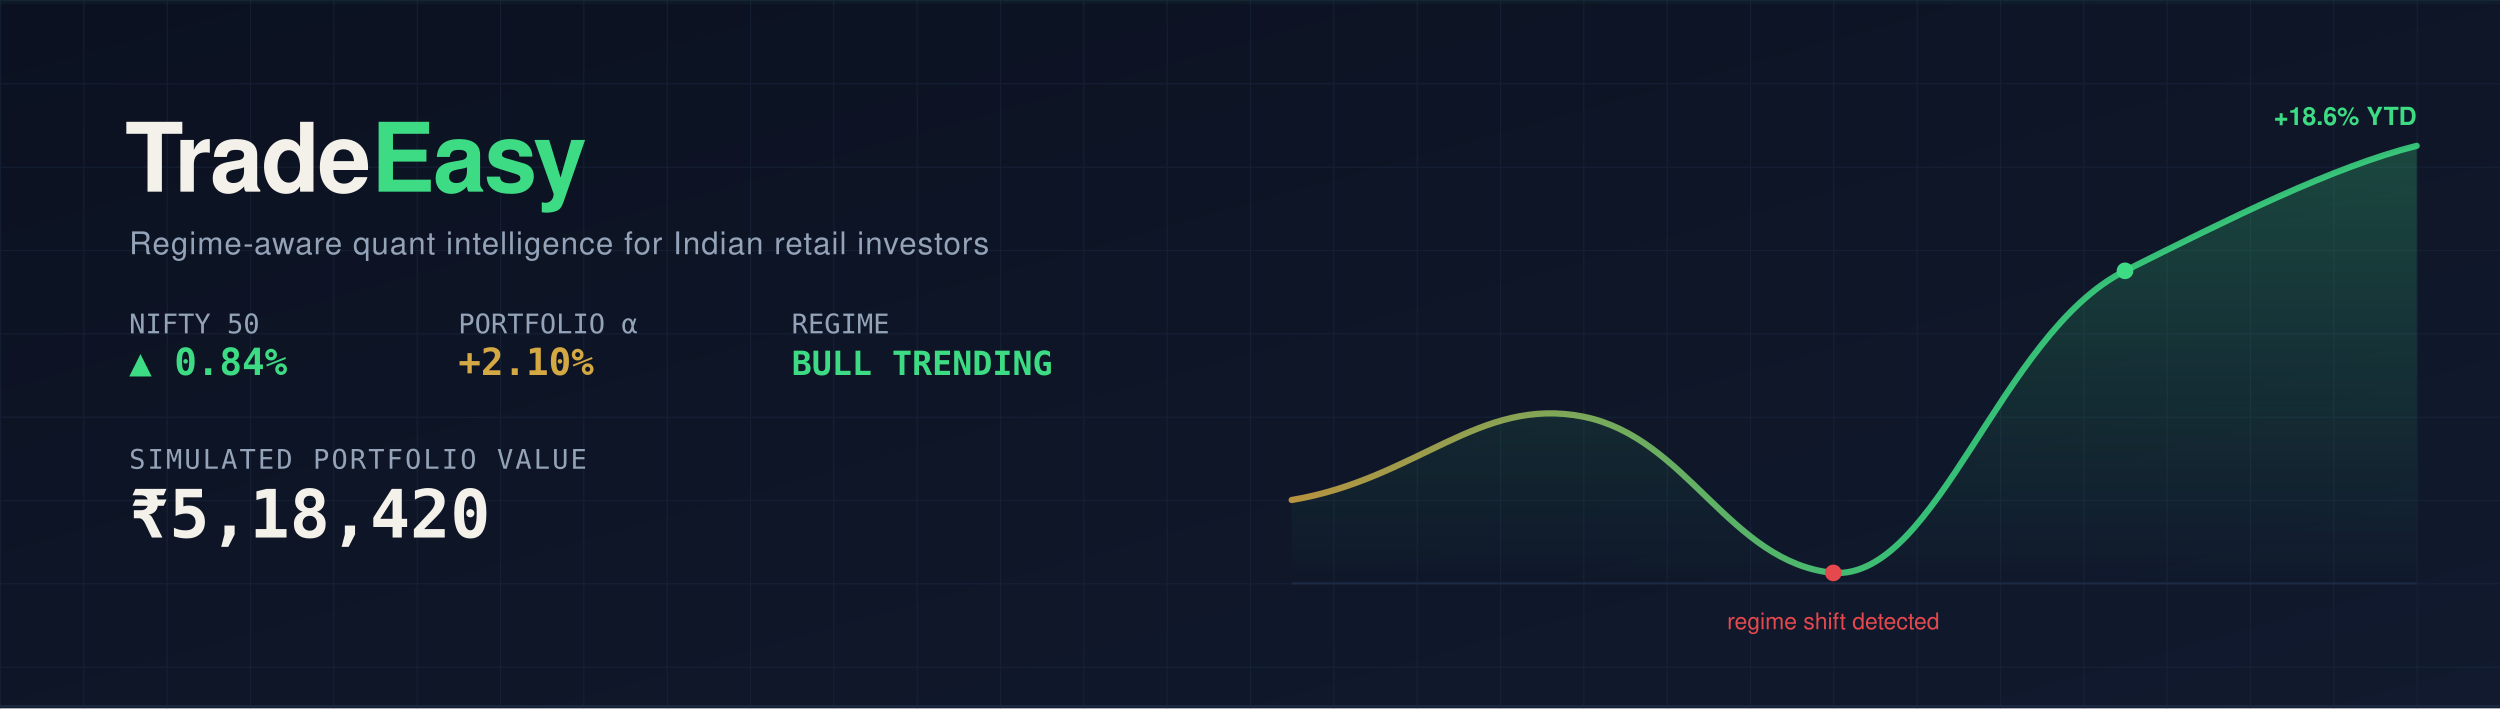
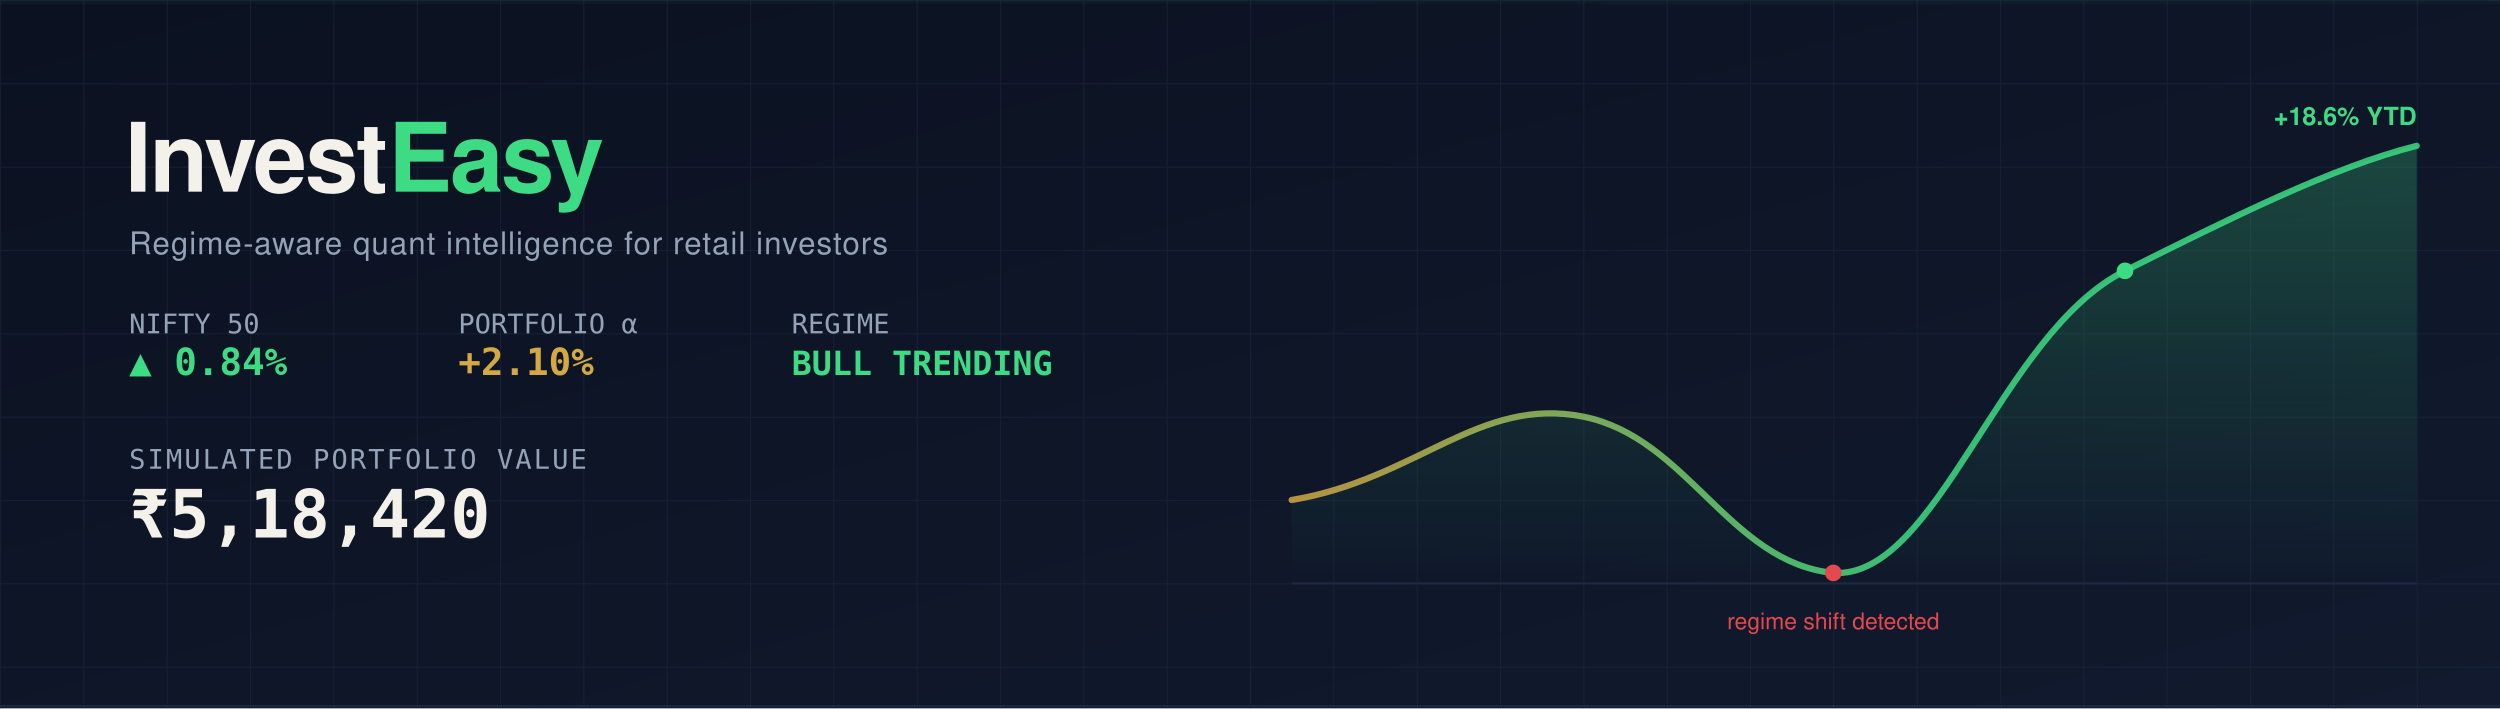
<svg xmlns="http://www.w3.org/2000/svg" width="1200" height="340" viewBox="0 0 1200 340">
  <defs>
    <linearGradient id="bgGrad" x1="0%" y1="0%" x2="100%" y2="100%">
      <stop offset="0%" stop-color="#0B1120" />
      <stop offset="100%" stop-color="#111A2E" />
    </linearGradient>
    <linearGradient id="lineGrad" x1="0%" y1="0%" x2="100%" y2="0%">
      <stop offset="0%" stop-color="#D4A843" />
      <stop offset="55%" stop-color="#3DDC84" />
      <stop offset="100%" stop-color="#3DDC84" />
    </linearGradient>
    <linearGradient id="fillGrad" x1="0%" y1="0%" x2="0%" y2="100%">
      <stop offset="0%" stop-color="#3DDC84" stop-opacity="0.25" />
      <stop offset="100%" stop-color="#3DDC84" stop-opacity="0" />
    </linearGradient>
    <pattern id="grid" width="40" height="40" patternUnits="userSpaceOnUse">
      <path d="M 40 0 L 0 0 0 40" fill="none" stroke="#1C2942" stroke-width="1" />
    </pattern>
    <filter id="glow">
      <feGaussianBlur stdDeviation="3" result="blur" />
      <feMerge>
        <feMergeNode in="blur" />
        <feMergeNode in="SourceGraphic" />
      </feMerge>
    </filter>
  </defs>
  <rect width="1200" height="340" fill="url(#bgGrad)" />
  <rect width="1200" height="340" fill="url(#grid)" opacity="0.5" />
  <rect width="1200" height="2" y="0" fill="#3DDC84" opacity="0.04">
    <animate attributeName="y" values="0;340;0" dur="6s" repeatCount="indefinite" />
  </rect>
-   <text x="60" y="92" font-family="Helvetica, Arial, sans-serif" font-size="46" font-weight="700" fill="#F4F1EA" letter-spacing="-1">Trade<tspan fill="#3DDC84">Easy</tspan>
+   <text x="60" y="92" font-family="Helvetica, Arial, sans-serif" font-size="46" font-weight="700" fill="#F4F1EA" letter-spacing="-1">Invest<tspan fill="#3DDC84">Easy</tspan>
  </text>
-   <text x="62" y="122" font-family="Helvetica, Arial, sans-serif" font-size="15" fill="#94A3B8" letter-spacing="0.5">Regime-aware quant intelligence for Indian retail investors</text>
+   <text x="62" y="122" font-family="Helvetica, Arial, sans-serif" font-size="15" fill="#94A3B8" letter-spacing="0.5">Regime-aware quant intelligence for retail investors</text>
  <g font-family="'SF Mono', Consolas, monospace" font-size="13" fill="#94A3B8">
    <text x="62" y="160">NIFTY 50</text>
    <text x="62" y="180" fill="#3DDC84" font-size="18" font-weight="600">▲ 0.84%</text>
    <text x="220" y="160">PORTFOLIO α</text>
    <text x="220" y="180" fill="#D4A843" font-size="18" font-weight="600">+2.10%</text>
    <text x="380" y="160">REGIME</text>
    <text x="380" y="180" fill="#3DDC84" font-size="16" font-weight="600">BULL TRENDING</text>
  </g>
  <g font-family="'SF Mono', Consolas, monospace">
    <text x="62" y="225" font-size="13" fill="#94A3B8" letter-spacing="1">SIMULATED PORTFOLIO VALUE</text>
    <text x="62" y="258" font-size="32" font-weight="700" fill="#F4F1EA">
      ₹<tspan id="tickval">5,18,420</tspan>
      <animate attributeName="opacity" values="1;0.7;1" dur="1.6s" repeatCount="indefinite" />
    </text>
  </g>
  <g transform="translate(620, 40)">
    <line x1="0" y1="240" x2="540" y2="240" stroke="#1C2942" stroke-width="1" />
    <path d="M0,200 C60,190 90,150 140,160 C190,170 210,230 260,235 C310,238 340,120 400,90 C450,65 500,40 540,30 L540,240 L0,240 Z" fill="url(#fillGrad)">
      <animate attributeName="opacity" values="0;1" dur="1.8s" fill="freeze" />
    </path>
    <path d="M0,200 C60,190 90,150 140,160 C190,170 210,230 260,235 C310,238 340,120 400,90 C450,65 500,40 540,30" fill="none" stroke="url(#lineGrad)" stroke-width="3" stroke-linecap="round" opacity="0.85" />
    <path id="equityLine" d="M0,200 C60,190 90,150 140,160 C190,170 210,230 260,235 C310,238 340,120 400,90 C450,65 500,40 540,30" fill="none" stroke="url(#lineGrad)" stroke-width="3" stroke-linecap="round" filter="url(#glow)" stroke-dasharray="900" stroke-dashoffset="900">
      <animate attributeName="stroke-dashoffset" values="900;0" dur="2.4s" fill="freeze" calcMode="spline" keySplines="0.25 0.1 0.25 1" />
    </path>
    <circle cx="260" cy="235" r="4" fill="#E5484D" />
    <text x="260" y="262" font-family="Helvetica, Arial, sans-serif" font-size="11" fill="#E5484D" text-anchor="middle">
      regime shift detected
    </text>
    <circle cx="400" cy="90" r="4" fill="#3DDC84" />
    <circle r="5" fill="#F4F1EA" filter="url(#glow)" opacity="0">
      <animate attributeName="opacity" values="0;1" begin="2.4s" dur="0.3s" fill="freeze" />
      <animateMotion dur="3.5s" begin="2.4s" repeatCount="indefinite" rotate="auto">
        <mpath href="#equityLine" />
      </animateMotion>
    </circle>
    <text x="540" y="20" font-family="Helvetica, Arial, sans-serif" font-size="12" fill="#3DDC84" text-anchor="end" font-weight="600">+18.6% YTD</text>
  </g>
  <line x1="0" y1="339" x2="1200" y2="339" stroke="#1C2942" stroke-width="1" />
</svg>
